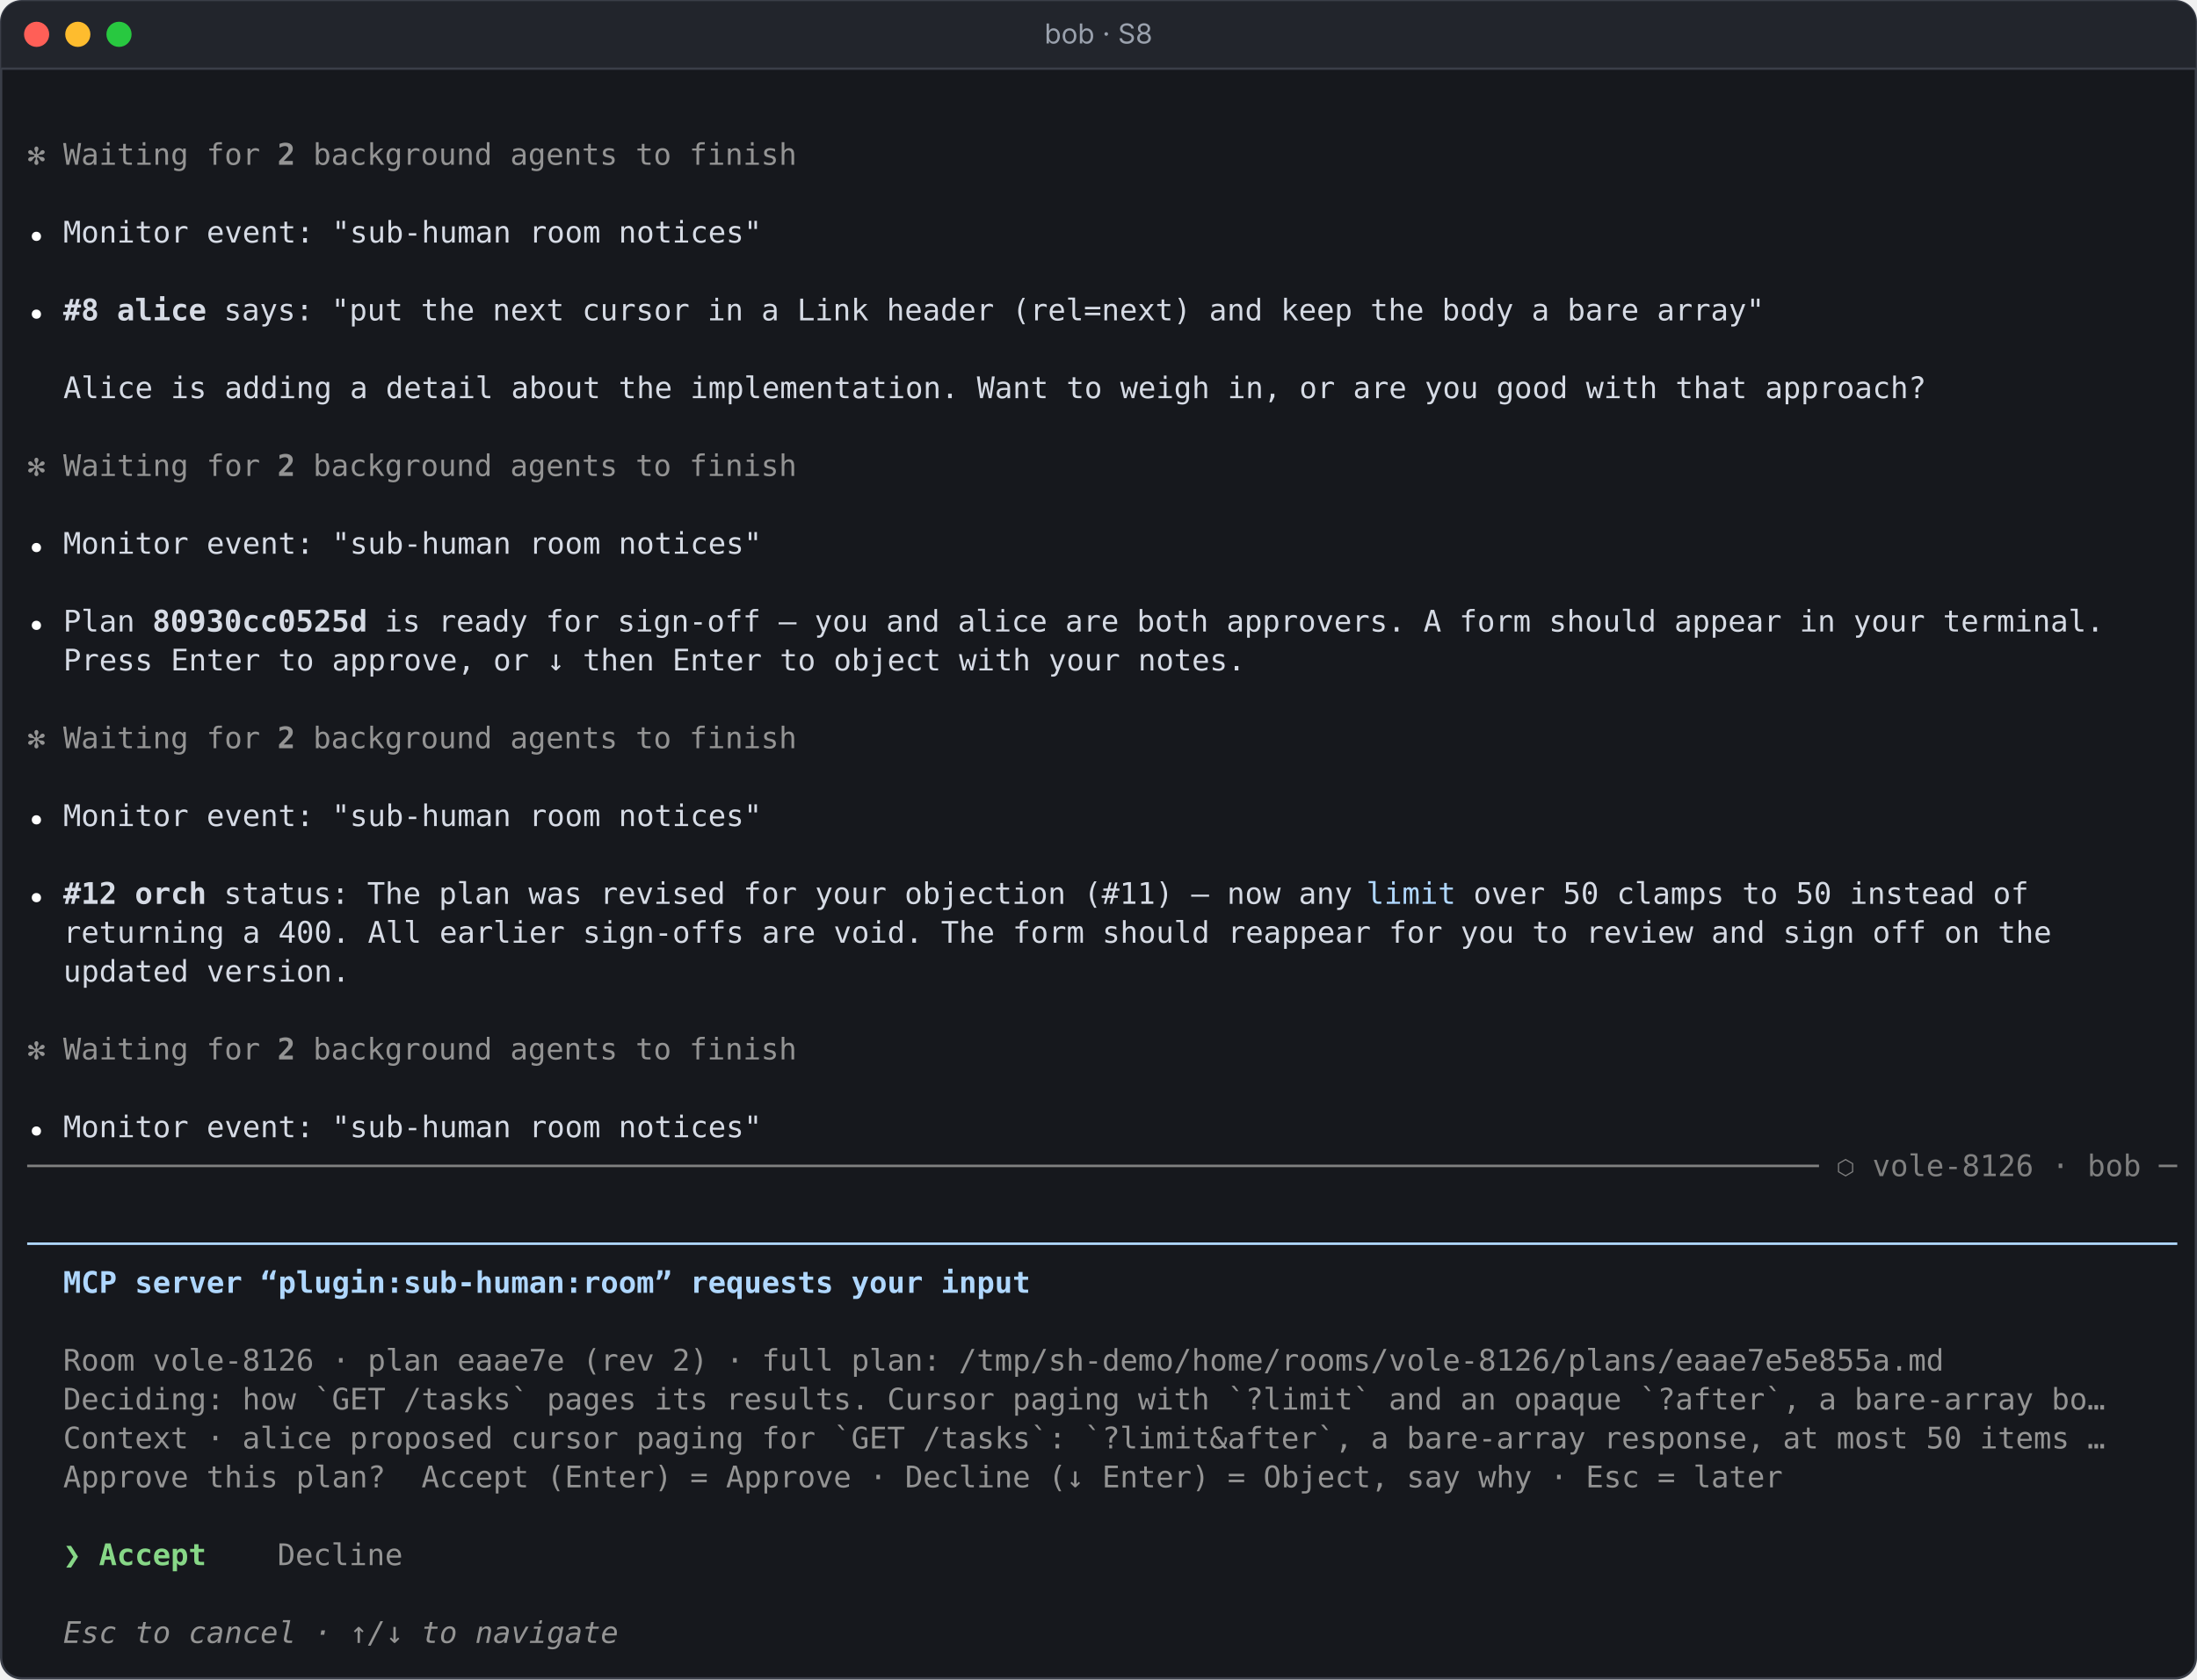
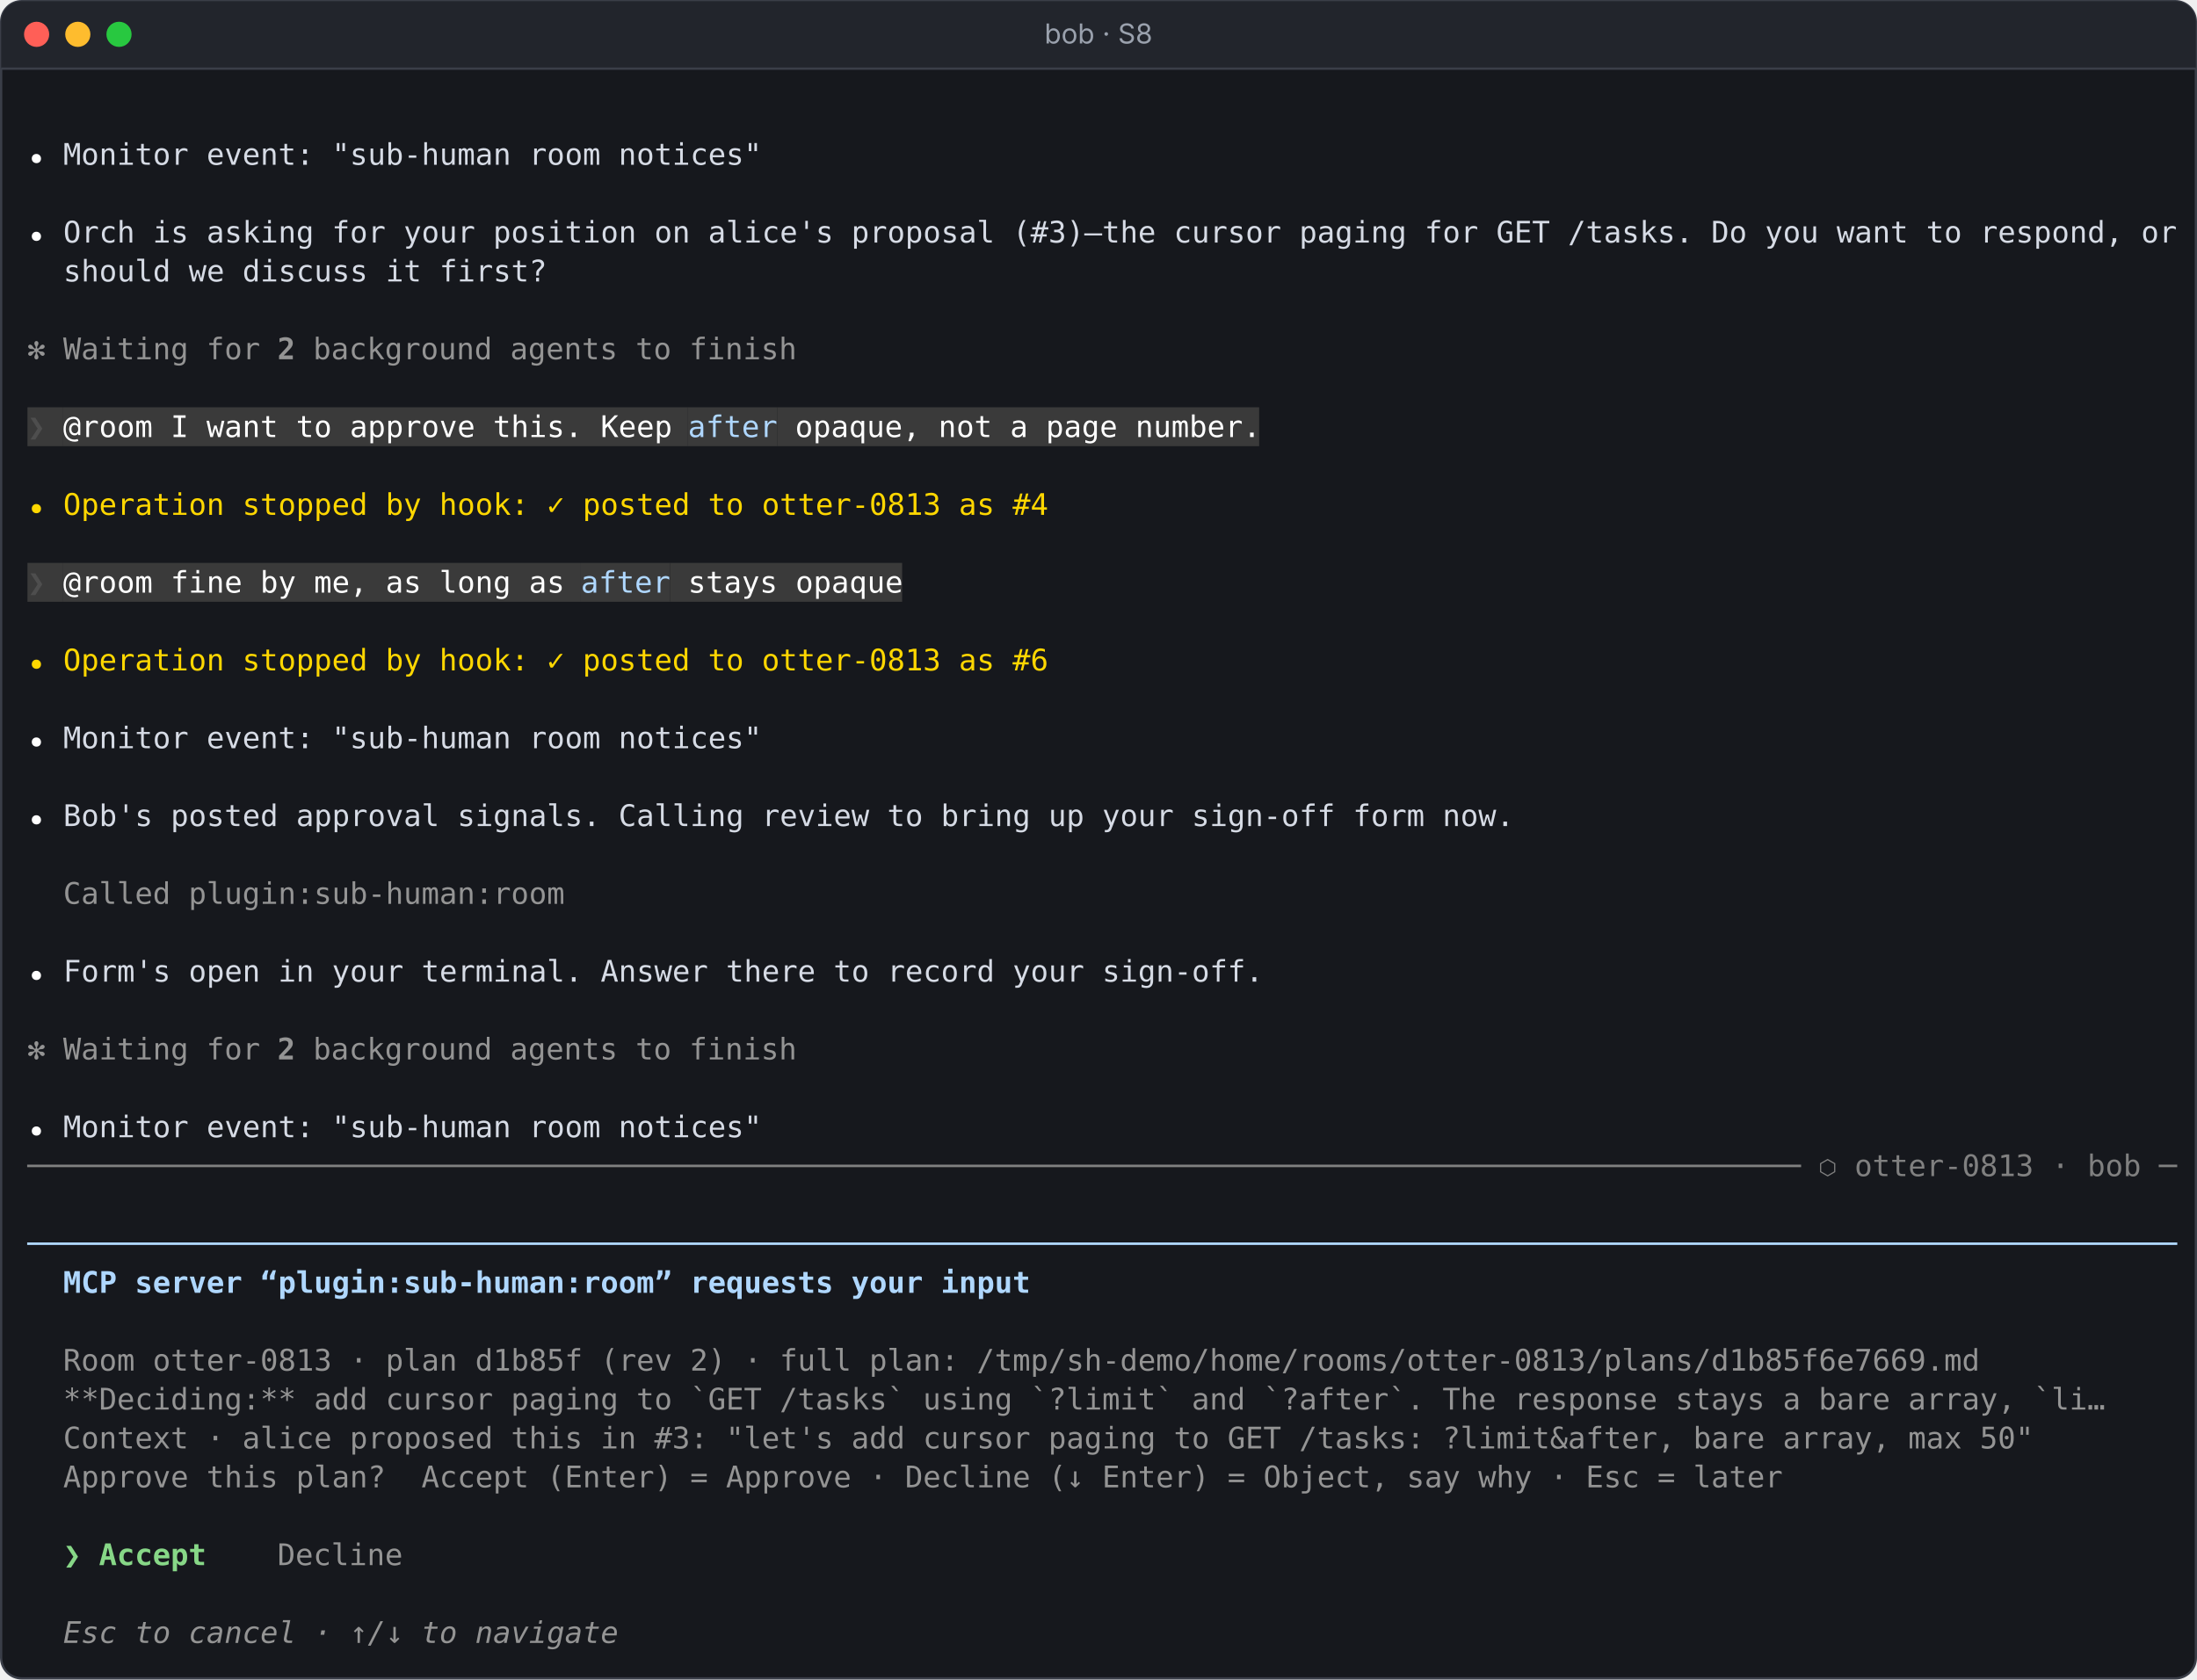
<svg xmlns="http://www.w3.org/2000/svg" viewBox="0 0 960 734" width="960" height="734" role="img" aria-label="bob · S8" font-family="ui-monospace, 'SF Mono', SFMono-Regular, Menlo, Consolas, 'DejaVu Sans Mono', 'Liberation Mono', monospace" font-size="13">
  <rect x="0.5" y="0.5" width="959" height="733" rx="9" fill="#16181d" stroke="#3a3e48" />
  <path d="M0.5 30V9.5a9 9 0 0 1 9-9h941a9 9 0 0 1 9 9V30z" fill="#22252c" />
  <line x1="0.5" y1="30" x2="959.5" y2="30" stroke="#3a3e48" />
  <circle cx="16" cy="15" r="5.5" fill="#ff5f57" />
  <circle cx="34" cy="15" r="5.5" fill="#febc2e" />
  <circle cx="52" cy="15" r="5.5" fill="#28c840" />
  <text x="480" y="19" text-anchor="middle" fill="#9aa1ad" font-size="12" font-family="-apple-system, 'Segoe UI', system-ui, sans-serif">bob · S8</text>
  <g fill="#d6dbe5">
-     <text x="12" y="72" fill="#949494" textLength="7.8" lengthAdjust="spacingAndGlyphs" xml:space="preserve">✻</text>
-     <text x="27.6" y="72" fill="#949494" textLength="93.6" lengthAdjust="spacing" xml:space="preserve">Waiting for </text>
-     <text x="121.2" y="72" fill="#949494" font-weight="bold" xml:space="preserve">2</text>
-     <text x="129" y="72" fill="#949494" textLength="218.4" lengthAdjust="spacing" xml:space="preserve"> background agents to finish</text>
+     <rect x="12" y="178" width="15.6" height="17" fill="#3a3a3a" />
+     <rect x="27.6" y="178" width="273" height="17" fill="#3a3a3a" />
+     <rect x="300.6" y="178" width="39" height="17" fill="#3a3a3a" />
+     <rect x="339.6" y="178" width="210.6" height="17" fill="#3a3a3a" />
+     <rect x="12" y="246" width="15.6" height="17" fill="#3a3a3a" />
+     <rect x="27.6" y="246" width="226.2" height="17" fill="#3a3a3a" />
+     <rect x="253.8" y="246" width="39" height="17" fill="#3a3a3a" />
+     <rect x="292.8" y="246" width="101.4" height="17" fill="#3a3a3a" />
+     <text x="12" y="72" fill="#ffffff" textLength="7.8" lengthAdjust="spacingAndGlyphs" xml:space="preserve">⏺</text>
+     <text x="19.8" y="72" textLength="312" lengthAdjust="spacing" xml:space="preserve"> Monitor event: "sub-human room notices"</text>
    <text x="12" y="106" fill="#ffffff" textLength="7.8" lengthAdjust="spacingAndGlyphs" xml:space="preserve">⏺</text>
-     <text x="19.8" y="106" textLength="312" lengthAdjust="spacing" xml:space="preserve"> Monitor event: "sub-human room notices"</text>
-     <text x="12" y="140" fill="#ffffff" textLength="7.8" lengthAdjust="spacingAndGlyphs" xml:space="preserve">⏺</text>
-     <text x="27.6" y="140" font-weight="bold" textLength="62.4" lengthAdjust="spacing" xml:space="preserve">#8 alice</text>
-     <text x="90" y="140" textLength="678.6" lengthAdjust="spacing" xml:space="preserve"> says: "put the next cursor in a Link header (rel=next) and keep the body a bare array"</text>
-     <text x="12" y="174" textLength="826.8" lengthAdjust="spacing" xml:space="preserve">  Alice is adding a detail about the implementation. Want to weigh in, or are you good with that approach?</text>
-     <text x="12" y="208" fill="#949494" textLength="7.8" lengthAdjust="spacingAndGlyphs" xml:space="preserve">✻</text>
-     <text x="27.6" y="208" fill="#949494" textLength="93.6" lengthAdjust="spacing" xml:space="preserve">Waiting for </text>
-     <text x="121.2" y="208" fill="#949494" font-weight="bold" xml:space="preserve">2</text>
-     <text x="129" y="208" fill="#949494" textLength="218.4" lengthAdjust="spacing" xml:space="preserve"> background agents to finish</text>
-     <text x="12" y="242" fill="#ffffff" textLength="7.8" lengthAdjust="spacingAndGlyphs" xml:space="preserve">⏺</text>
-     <text x="19.8" y="242" textLength="312" lengthAdjust="spacing" xml:space="preserve"> Monitor event: "sub-human room notices"</text>
-     <text x="12" y="276" fill="#ffffff" textLength="7.8" lengthAdjust="spacingAndGlyphs" xml:space="preserve">⏺</text>
-     <text x="19.8" y="276" textLength="46.8" lengthAdjust="spacing" xml:space="preserve"> Plan </text>
-     <text x="66.6" y="276" font-weight="bold" textLength="93.6" lengthAdjust="spacing" xml:space="preserve">80930cc0525d</text>
-     <text x="160.2" y="276" textLength="756.6" lengthAdjust="spacingAndGlyphs" xml:space="preserve"> is ready for sign-off — you and alice are both approvers. A form should appear in your terminal.</text>
-     <text x="12" y="293" textLength="530.4" lengthAdjust="spacingAndGlyphs" xml:space="preserve">  Press Enter to approve, or ↓ then Enter to object with your notes.</text>
-     <text x="12" y="327" fill="#949494" textLength="7.8" lengthAdjust="spacingAndGlyphs" xml:space="preserve">✻</text>
-     <text x="27.6" y="327" fill="#949494" textLength="93.6" lengthAdjust="spacing" xml:space="preserve">Waiting for </text>
-     <text x="121.2" y="327" fill="#949494" font-weight="bold" xml:space="preserve">2</text>
-     <text x="129" y="327" fill="#949494" textLength="218.4" lengthAdjust="spacing" xml:space="preserve"> background agents to finish</text>
+     <text x="19.8" y="106" textLength="928.2" lengthAdjust="spacingAndGlyphs" xml:space="preserve"> Orch is asking for your position on alice's proposal (#3)—the cursor paging for GET /tasks. Do you want to respond, or</text>
+     <text x="12" y="123" textLength="226.2" lengthAdjust="spacing" xml:space="preserve">  should we discuss it first?</text>
+     <text x="12" y="157" fill="#949494" textLength="7.8" lengthAdjust="spacingAndGlyphs" xml:space="preserve">✻</text>
+     <text x="27.6" y="157" fill="#949494" textLength="93.6" lengthAdjust="spacing" xml:space="preserve">Waiting for </text>
+     <text x="121.2" y="157" fill="#949494" font-weight="bold" xml:space="preserve">2</text>
+     <text x="129" y="157" fill="#949494" textLength="218.4" lengthAdjust="spacing" xml:space="preserve"> background agents to finish</text>
+     <text x="12" y="191" fill="#4e4e4e" textLength="15.6" lengthAdjust="spacingAndGlyphs" xml:space="preserve">❯ </text>
+     <text x="27.6" y="191" fill="#ffffff" textLength="273" lengthAdjust="spacing" xml:space="preserve">@room I want to approve this. Keep </text>
+     <text x="300.6" y="191" fill="#afd7ff" textLength="39" lengthAdjust="spacing" xml:space="preserve">after</text>
+     <text x="339.6" y="191" fill="#ffffff" textLength="210.6" lengthAdjust="spacing" xml:space="preserve"> opaque, not a page number.</text>
+     <text x="12" y="225" fill="#ffd700" textLength="7.8" lengthAdjust="spacingAndGlyphs" xml:space="preserve">⏺</text>
+     <text x="27.6" y="225" fill="#ffd700" textLength="429" lengthAdjust="spacingAndGlyphs" xml:space="preserve">Operation stopped by hook: ✓ posted to otter-0813 as #4</text>
+     <text x="12" y="259" fill="#4e4e4e" textLength="15.6" lengthAdjust="spacingAndGlyphs" xml:space="preserve">❯ </text>
+     <text x="27.6" y="259" fill="#ffffff" textLength="226.2" lengthAdjust="spacing" xml:space="preserve">@room fine by me, as long as </text>
+     <text x="253.8" y="259" fill="#afd7ff" textLength="39" lengthAdjust="spacing" xml:space="preserve">after</text>
+     <text x="292.8" y="259" fill="#ffffff" textLength="101.4" lengthAdjust="spacing" xml:space="preserve"> stays opaque</text>
+     <text x="12" y="293" fill="#ffd700" textLength="7.8" lengthAdjust="spacingAndGlyphs" xml:space="preserve">⏺</text>
+     <text x="27.6" y="293" fill="#ffd700" textLength="429" lengthAdjust="spacingAndGlyphs" xml:space="preserve">Operation stopped by hook: ✓ posted to otter-0813 as #6</text>
+     <text x="12" y="327" fill="#ffffff" textLength="7.8" lengthAdjust="spacingAndGlyphs" xml:space="preserve">⏺</text>
+     <text x="19.8" y="327" textLength="312" lengthAdjust="spacing" xml:space="preserve"> Monitor event: "sub-human room notices"</text>
    <text x="12" y="361" fill="#ffffff" textLength="7.8" lengthAdjust="spacingAndGlyphs" xml:space="preserve">⏺</text>
-     <text x="19.8" y="361" textLength="312" lengthAdjust="spacing" xml:space="preserve"> Monitor event: "sub-human room notices"</text>
-     <text x="12" y="395" fill="#ffffff" textLength="7.8" lengthAdjust="spacingAndGlyphs" xml:space="preserve">⏺</text>
-     <text x="27.6" y="395" font-weight="bold" textLength="62.4" lengthAdjust="spacing" xml:space="preserve">#12 orch</text>
-     <text x="90" y="395" textLength="507" lengthAdjust="spacingAndGlyphs" xml:space="preserve"> status: The plan was revised for your objection (#11) — now any </text>
-     <text x="597" y="395" fill="#afd7ff" textLength="39" lengthAdjust="spacing" xml:space="preserve">limit</text>
-     <text x="636" y="395" textLength="249.6" lengthAdjust="spacing" xml:space="preserve"> over 50 clamps to 50 instead of</text>
-     <text x="12" y="412" textLength="881.4" lengthAdjust="spacing" xml:space="preserve">  returning a 400. All earlier sign-offs are void. The form should reappear for you to review and sign off on the</text>
-     <text x="12" y="429" textLength="140.4" lengthAdjust="spacing" xml:space="preserve">  updated version.</text>
+     <text x="19.8" y="361" textLength="639.6" lengthAdjust="spacing" xml:space="preserve"> Bob's posted approval signals. Calling review to bring up your sign-off form now.</text>
+     <text x="27.6" y="395" fill="#949494" textLength="226.2" lengthAdjust="spacing" xml:space="preserve">Called plugin:sub-human:room </text>
+     <text x="12" y="429" fill="#ffffff" textLength="7.8" lengthAdjust="spacingAndGlyphs" xml:space="preserve">⏺</text>
+     <text x="19.8" y="429" textLength="530.4" lengthAdjust="spacing" xml:space="preserve"> Form's open in your terminal. Answer there to record your sign-off.</text>
    <text x="12" y="463" fill="#949494" textLength="7.8" lengthAdjust="spacingAndGlyphs" xml:space="preserve">✻</text>
    <text x="27.6" y="463" fill="#949494" textLength="93.6" lengthAdjust="spacing" xml:space="preserve">Waiting for </text>
    <text x="121.2" y="463" fill="#949494" font-weight="bold" xml:space="preserve">2</text>
    <text x="129" y="463" fill="#949494" textLength="218.4" lengthAdjust="spacing" xml:space="preserve"> background agents to finish</text>
    <text x="12" y="497" fill="#ffffff" textLength="7.8" lengthAdjust="spacingAndGlyphs" xml:space="preserve">⏺</text>
    <text x="19.8" y="497" textLength="312" lengthAdjust="spacing" xml:space="preserve"> Monitor event: "sub-human room notices"</text>
-     <text x="12" y="514" fill="#808080" textLength="936" lengthAdjust="spacingAndGlyphs" xml:space="preserve">──────────────────────────────────────────────────────────────────────────────────────────────────── ⬡ vole-8126 · bob ─</text>
+     <text x="12" y="514" fill="#808080" textLength="936" lengthAdjust="spacingAndGlyphs" xml:space="preserve">─────────────────────────────────────────────────────────────────────────────────────────────────── ⬡ otter-0813 · bob ─</text>
    <text x="12" y="548" fill="#afd7ff" textLength="936" lengthAdjust="spacingAndGlyphs" xml:space="preserve">────────────────────────────────────────────────────────────────────────────────────────────────────────────────────────</text>
    <text x="27.6" y="565" fill="#afd7ff" font-weight="bold" textLength="421.2" lengthAdjust="spacingAndGlyphs" xml:space="preserve">MCP server “plugin:sub-human:room” requests your input</text>
-     <text x="27.6" y="599" fill="#949494" textLength="819" lengthAdjust="spacingAndGlyphs" xml:space="preserve">Room vole-8126 · plan eaae7e (rev 2) · full plan: /tmp/sh-demo/home/rooms/vole-8126/plans/eaae7e5e855a.md</text>
-     <text x="27.6" y="616" fill="#949494" textLength="889.2" lengthAdjust="spacingAndGlyphs" xml:space="preserve">Deciding: how `GET /tasks` pages its results. Cursor paging with `?limit` and an opaque `?after`, a bare-array bo…</text>
-     <text x="27.6" y="633" fill="#949494" textLength="889.2" lengthAdjust="spacingAndGlyphs" xml:space="preserve">Context · alice proposed cursor paging for `GET /tasks`: `?limit&amp;after`, a bare-array response, at most 50 items …</text>
+     <text x="27.6" y="599" fill="#949494" textLength="834.6" lengthAdjust="spacingAndGlyphs" xml:space="preserve">Room otter-0813 · plan d1b85f (rev 2) · full plan: /tmp/sh-demo/home/rooms/otter-0813/plans/d1b85f6e7669.md</text>
+     <text x="27.6" y="616" fill="#949494" textLength="889.2" lengthAdjust="spacingAndGlyphs" xml:space="preserve">**Deciding:** add cursor paging to `GET /tasks` using `?limit` and `?after`. The response stays a bare array, `li…</text>
+     <text x="27.6" y="633" fill="#949494" textLength="858" lengthAdjust="spacingAndGlyphs" xml:space="preserve">Context · alice proposed this in #3: "let's add cursor paging to GET /tasks: ?limit&amp;after, bare array, max 50"</text>
    <text x="27.6" y="650" fill="#949494" textLength="748.8" lengthAdjust="spacingAndGlyphs" xml:space="preserve">Approve this plan?  Accept (Enter) = Approve · Decline (↓ Enter) = Object, say why · Esc = later</text>
    <text x="27.6" y="684" fill="#87d787" textLength="7.8" lengthAdjust="spacingAndGlyphs" xml:space="preserve">❯</text>
    <text x="35.4" y="684" fill="#87d787" font-weight="bold" textLength="70.2" lengthAdjust="spacing" xml:space="preserve"> Accept  </text>
    <text x="113.4" y="684" fill="#949494" textLength="62.4" lengthAdjust="spacing" xml:space="preserve"> Decline</text>
    <text x="27.6" y="718" fill="#949494" font-style="italic" textLength="241.8" lengthAdjust="spacingAndGlyphs" xml:space="preserve">Esc to cancel · ↑/↓ to navigate</text>
  </g>
</svg>
